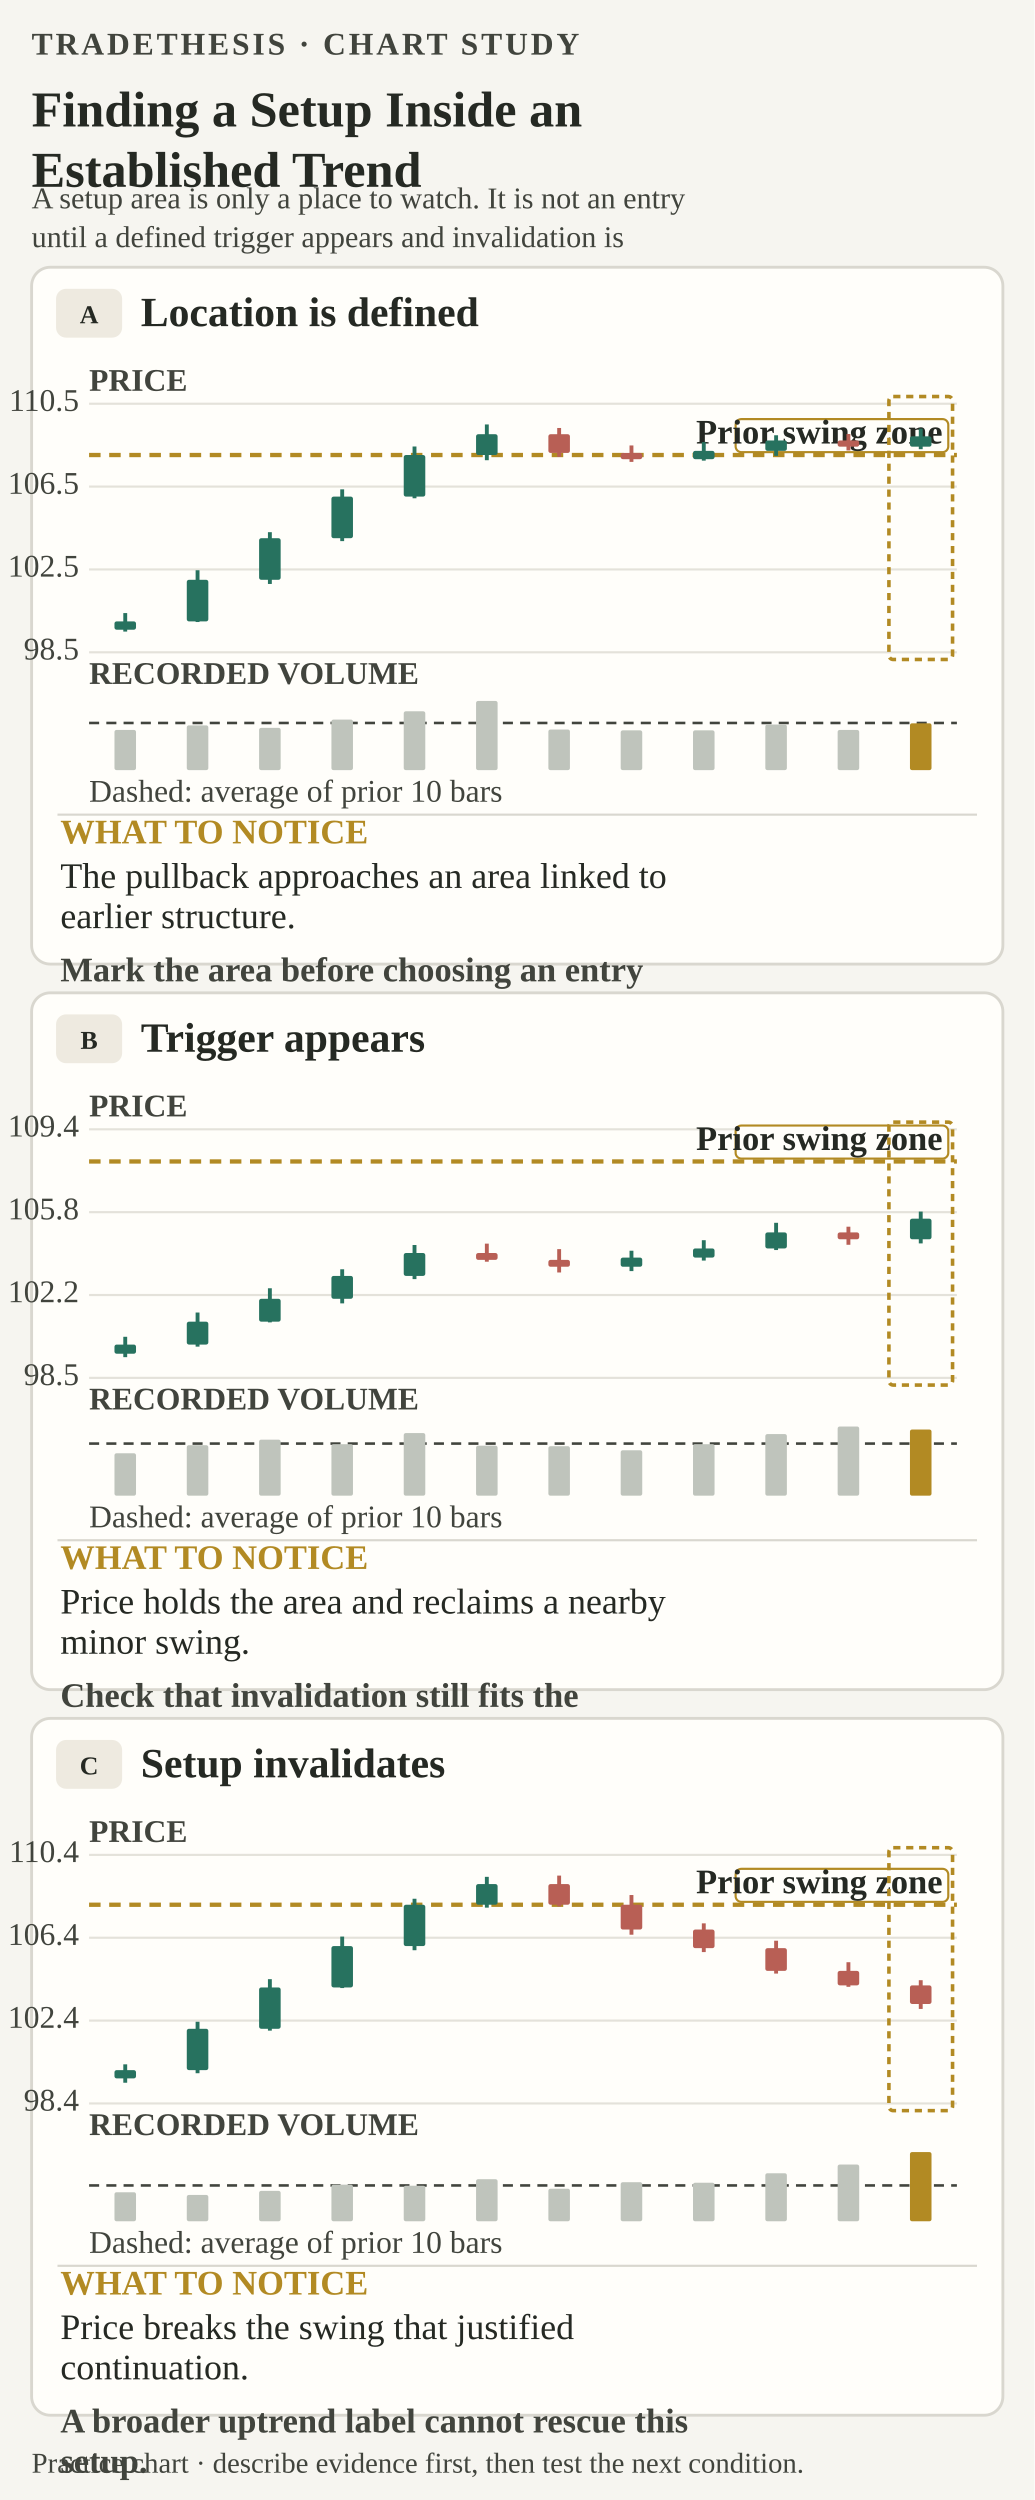
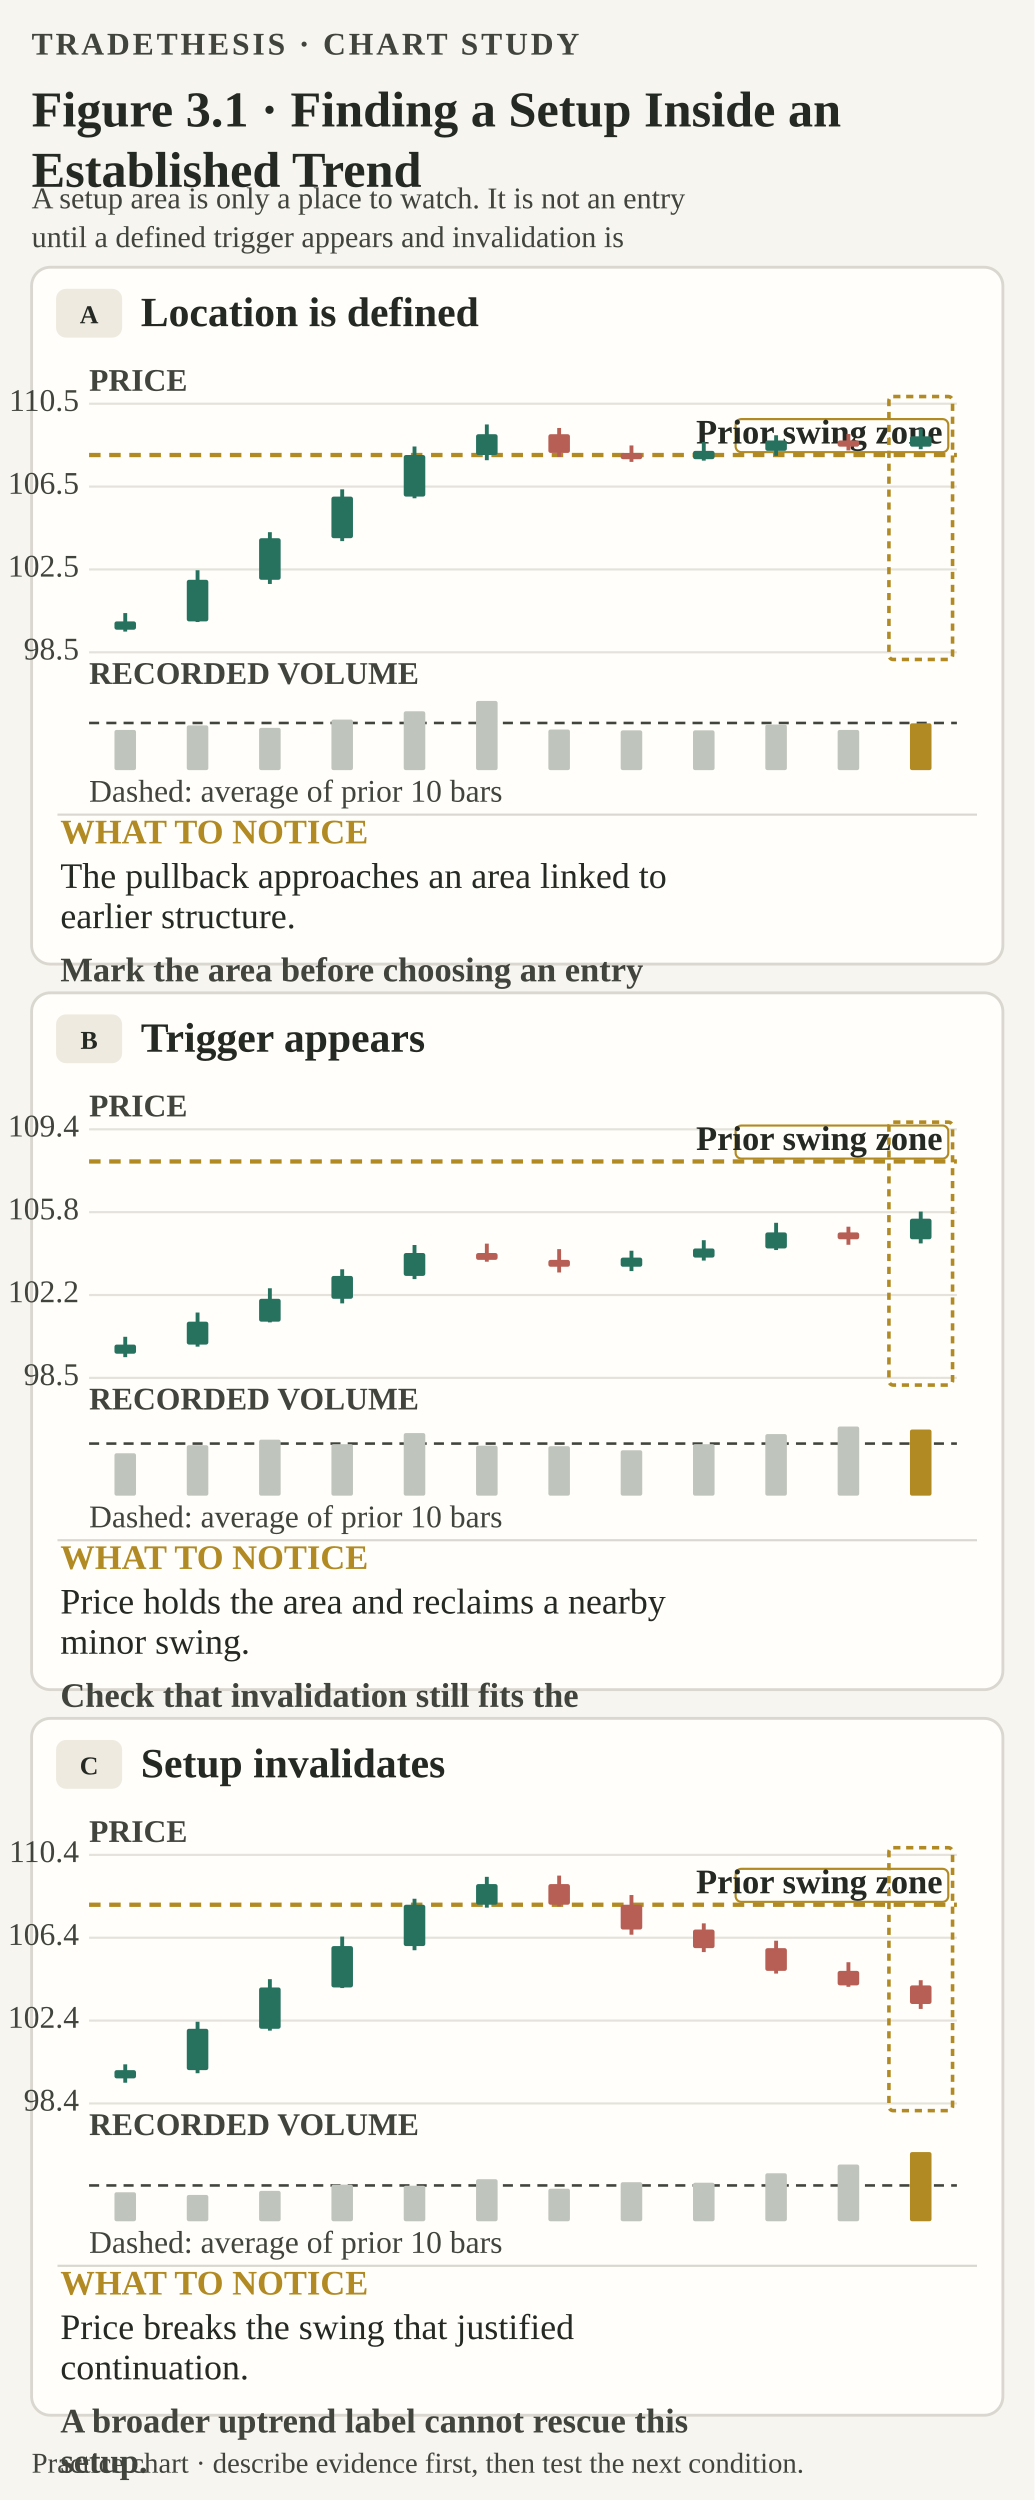
<svg xmlns="http://www.w3.org/2000/svg" width="720" height="1740" viewBox="0 0 720 1740" role="img" aria-labelledby="title desc">
  <rect width="720" height="1740" fill="#f6f5f0" />
  <text x="22" y="38" font-size="22" font-weight="800" letter-spacing="2" fill="#41443d">TRADETHESIS · CHART STUDY</text>
-   <text x="22" y="88" font-size="35" font-weight="850" fill="#252923">Finding a Setup Inside an</text>
+   <text x="22" y="88" font-size="35" font-weight="850" fill="#252923">Figure 3.1 · Finding a Setup Inside an</text>
  <text x="22" y="130" font-size="35" font-weight="850" fill="#252923">Established Trend</text>
  <text x="22" y="145" font-size="21" fill="#41443d">A setup area is only a place to watch. It is not an entry</text>
  <text x="22" y="172" font-size="21" fill="#41443d">until a defined trigger appears and invalidation is</text>
  <rect x="22" y="186" width="676" height="485" rx="13" fill="#fffefa" stroke="#d9d7cf" stroke-width="2" />
  <rect x="39" y="201" width="46" height="34" rx="7" fill="#eeeae0" />
  <text x="62" y="225" text-anchor="middle" font-size="18" font-weight="800" fill="#252923">A</text>
  <text x="98" y="227" font-size="29" font-weight="800" fill="#252923">Location is defined</text>
  <line x1="62" y1="454" x2="666" y2="454" stroke="#e4e2da" stroke-width="1.5" />
  <text x="55" y="459" text-anchor="end" font-size="22" fill="#41443d">98.5</text>
  <line x1="62" y1="396.333" x2="666" y2="396.333" stroke="#e4e2da" stroke-width="1.5" />
  <text x="55" y="401.333" text-anchor="end" font-size="22" fill="#41443d">102.5</text>
  <line x1="62" y1="338.667" x2="666" y2="338.667" stroke="#e4e2da" stroke-width="1.5" />
  <text x="55" y="343.667" text-anchor="end" font-size="22" fill="#41443d">106.5</text>
  <line x1="62" y1="281" x2="666" y2="281" stroke="#e4e2da" stroke-width="1.5" />
  <text x="55" y="286" text-anchor="end" font-size="22" fill="#41443d">110.5</text>
  <text x="62" y="272" font-size="22" font-weight="800" fill="#41443d">PRICE</text>
  <line x1="62" y1="316.694" x2="666" y2="316.694" stroke="#b28a23" stroke-width="3" stroke-dasharray="8 6" />
  <rect x="512" y="291.694" width="148" height="23" rx="4" fill="#fffefa" stroke="#b28a23" stroke-width="1.5" />
  <text x="656" y="308.694" text-anchor="end" font-size="24" font-weight="800" fill="#252923">Prior swing zone</text>
  <line x1="87.167" y1="426.701" x2="87.167" y2="439.583" stroke="#27725f" stroke-width="2.7" />
  <rect x="79.667" y="432.491" width="15" height="5.79" rx="1.5" fill="#27725f" />
  <line x1="137.5" y1="396.883" x2="137.5" y2="432.925" stroke="#27725f" stroke-width="2.7" />
  <rect x="130" y="403.542" width="15" height="28.949" rx="1.5" fill="#27725f" />
  <line x1="187.833" y1="370.395" x2="187.833" y2="406.437" stroke="#27725f" stroke-width="2.7" />
  <rect x="180.333" y="374.593" width="15" height="28.949" rx="1.5" fill="#27725f" />
  <line x1="238.167" y1="340.577" x2="238.167" y2="376.619" stroke="#27725f" stroke-width="2.7" />
  <rect x="230.667" y="345.643" width="15" height="28.949" rx="1.5" fill="#27725f" />
  <line x1="288.5" y1="310.76" x2="288.5" y2="346.801" stroke="#27725f" stroke-width="2.7" />
  <rect x="281" y="316.694" width="15" height="28.949" rx="1.5" fill="#27725f" />
  <line x1="338.833" y1="295.417" x2="338.833" y2="320.313" stroke="#27725f" stroke-width="2.7" />
  <rect x="331.333" y="302.22" width="15" height="14.475" rx="1.5" fill="#27725f" />
  <line x1="389.167" y1="297.877" x2="389.167" y2="317.997" stroke="#b85f55" stroke-width="2.7" />
  <rect x="381.667" y="302.22" width="15" height="13.027" rx="1.5" fill="#b85f55" />
  <line x1="439.5" y1="310.036" x2="439.5" y2="321.471" stroke="#b85f55" stroke-width="2.7" />
  <rect x="432" y="315.247" width="15" height="4.342" rx="1.5" fill="#b85f55" />
  <line x1="489.833" y1="307.72" x2="489.833" y2="320.602" stroke="#27725f" stroke-width="2.7" />
  <rect x="482.333" y="313.799" width="15" height="5.79" rx="1.5" fill="#27725f" />
  <line x1="540.167" y1="302.943" x2="540.167" y2="317.273" stroke="#27725f" stroke-width="2.7" />
  <rect x="532.667" y="306.562" width="15" height="7.237" rx="1.5" fill="#27725f" />
  <line x1="590.5" y1="302.075" x2="590.5" y2="313.51" stroke="#b85f55" stroke-width="2.7" />
  <rect x="583" y="306.562" width="15" height="4.342" rx="1.5" fill="#b85f55" />
  <rect x="618.687" y="276" width="44.293" height="183" fill="none" stroke="#b28a23" stroke-width="2.5" stroke-dasharray="5 4" rx="3" />
  <line x1="640.833" y1="298.312" x2="640.833" y2="312.641" stroke="#27725f" stroke-width="2.7" />
  <rect x="633.333" y="303.667" width="15" height="7.237" rx="1.5" fill="#27725f" />
  <text x="62" y="476" font-size="22" font-weight="800" fill="#41443d">RECORDED VOLUME</text>
  <line x1="62" y1="503.19" x2="666" y2="503.19" stroke="#41443d" stroke-width="1.8" stroke-dasharray="7 5" />
  <rect x="79.667" y="508.034" width="15" height="27.966" fill="#bfc4bc" rx="1.4" />
  <rect x="130" y="504.862" width="15" height="31.138" fill="#bfc4bc" rx="1.4" />
  <rect x="180.333" y="506.592" width="15" height="29.408" fill="#bfc4bc" rx="1.4" />
  <rect x="230.667" y="500.826" width="15" height="35.174" fill="#bfc4bc" rx="1.4" />
  <rect x="281" y="495.06" width="15" height="40.94" fill="#bfc4bc" rx="1.4" />
  <rect x="331.333" y="487.852" width="15" height="48.148" fill="#bfc4bc" rx="1.4" />
  <rect x="381.667" y="507.745" width="15" height="28.255" fill="#bfc4bc" rx="1.4" />
  <rect x="432" y="508.322" width="15" height="27.678" fill="#bfc4bc" rx="1.4" />
  <rect x="482.333" y="508.322" width="15" height="27.678" fill="#bfc4bc" rx="1.4" />
  <rect x="532.667" y="504.286" width="15" height="31.714" fill="#bfc4bc" rx="1.4" />
  <rect x="583" y="508.034" width="15" height="27.966" fill="#bfc4bc" rx="1.4" />
  <rect x="633.333" y="503.421" width="15" height="32.579" fill="#b28a23" rx="1.4" />
  <text x="62" y="558" font-size="22" fill="#41443d">Dashed: average of prior 10 bars</text>
  <line x1="40" y1="567" x2="680" y2="567" stroke="#d9d7cf" stroke-width="1.5" />
  <text x="42" y="587" font-size="24" font-weight="800" fill="#b28a23">WHAT TO NOTICE</text>
  <text x="42" y="618" font-size="25" fill="#252923">The pullback approaches an area linked to</text>
  <text x="42" y="646" font-size="25" fill="#252923">earlier structure.</text>
  <text x="42" y="683" font-size="24" font-weight="700" fill="#41443d">Mark the area before choosing an entry</text>
  <text x="42" y="711" font-size="24" font-weight="700" fill="#41443d">trigger.</text>
  <rect x="22" y="691" width="676" height="485" rx="13" fill="#fffefa" stroke="#d9d7cf" stroke-width="2" />
  <rect x="39" y="706" width="46" height="34" rx="7" fill="#eeeae0" />
  <text x="62" y="730" text-anchor="middle" font-size="18" font-weight="800" fill="#252923">B</text>
  <text x="98" y="732" font-size="29" font-weight="800" fill="#252923">Trigger appears</text>
  <line x1="62" y1="959" x2="666" y2="959" stroke="#e4e2da" stroke-width="1.5" />
  <text x="55" y="964" text-anchor="end" font-size="22" fill="#41443d">98.5</text>
  <line x1="62" y1="901.333" x2="666" y2="901.333" stroke="#e4e2da" stroke-width="1.5" />
  <text x="55" y="906.333" text-anchor="end" font-size="22" fill="#41443d">102.2</text>
  <line x1="62" y1="843.667" x2="666" y2="843.667" stroke="#e4e2da" stroke-width="1.5" />
  <text x="55" y="848.667" text-anchor="end" font-size="22" fill="#41443d">105.8</text>
  <line x1="62" y1="786" x2="666" y2="786" stroke="#e4e2da" stroke-width="1.5" />
  <text x="55" y="791" text-anchor="end" font-size="22" fill="#41443d">109.4</text>
  <text x="62" y="777" font-size="22" font-weight="800" fill="#41443d">PRICE</text>
  <line x1="62" y1="808.382" x2="666" y2="808.382" stroke="#b28a23" stroke-width="3" stroke-dasharray="8 6" />
  <rect x="512" y="783.382" width="148" height="23" rx="4" fill="#fffefa" stroke="#b28a23" stroke-width="1.5" />
  <text x="656" y="800.382" text-anchor="end" font-size="24" font-weight="800" fill="#252923">Prior swing zone</text>
  <line x1="87.167" y1="930.406" x2="87.167" y2="944.583" stroke="#27725f" stroke-width="2.7" />
  <rect x="79.667" y="935.822" width="15" height="6.372" rx="1.5" fill="#27725f" />
  <line x1="137.5" y1="913.52" x2="137.5" y2="937.256" stroke="#27725f" stroke-width="2.7" />
  <rect x="130" y="919.892" width="15" height="15.93" rx="1.5" fill="#27725f" />
  <line x1="187.833" y1="896.634" x2="187.833" y2="920.37" stroke="#27725f" stroke-width="2.7" />
  <rect x="180.333" y="903.962" width="15" height="15.93" rx="1.5" fill="#27725f" />
  <line x1="238.167" y1="883.412" x2="238.167" y2="907.148" stroke="#27725f" stroke-width="2.7" />
  <rect x="230.667" y="888.032" width="15" height="15.93" rx="1.5" fill="#27725f" />
  <line x1="288.5" y1="866.526" x2="288.5" y2="890.262" stroke="#27725f" stroke-width="2.7" />
  <rect x="281" y="872.102" width="15" height="15.93" rx="1.5" fill="#27725f" />
  <line x1="338.833" y1="865.57" x2="338.833" y2="878.155" stroke="#b85f55" stroke-width="2.7" />
  <rect x="331.333" y="872.102" width="15" height="4.779" rx="1.5" fill="#b85f55" />
  <line x1="389.167" y1="869.394" x2="389.167" y2="885.642" stroke="#b85f55" stroke-width="2.7" />
  <rect x="381.667" y="876.881" width="15" height="4.779" rx="1.5" fill="#b85f55" />
  <line x1="439.5" y1="870.509" x2="439.5" y2="884.686" stroke="#27725f" stroke-width="2.7" />
  <rect x="432" y="875.288" width="15" height="6.372" rx="1.5" fill="#27725f" />
  <line x1="489.833" y1="863.181" x2="489.833" y2="877.359" stroke="#27725f" stroke-width="2.7" />
  <rect x="482.333" y="868.916" width="15" height="6.372" rx="1.5" fill="#27725f" />
  <line x1="540.167" y1="851.074" x2="540.167" y2="870.031" stroke="#27725f" stroke-width="2.7" />
  <rect x="532.667" y="857.765" width="15" height="11.151" rx="1.5" fill="#27725f" />
  <line x1="590.5" y1="853.782" x2="590.5" y2="866.367" stroke="#b85f55" stroke-width="2.7" />
  <rect x="583" y="857.765" width="15" height="4.779" rx="1.5" fill="#b85f55" />
  <rect x="618.687" y="781" width="44.293" height="183" fill="none" stroke="#b28a23" stroke-width="2.5" stroke-dasharray="5 4" rx="3" />
  <line x1="640.833" y1="843.268" x2="640.833" y2="865.411" stroke="#27725f" stroke-width="2.7" />
  <rect x="633.333" y="848.207" width="15" height="14.337" rx="1.5" fill="#27725f" />
  <text x="62" y="981" font-size="22" font-weight="800" fill="#41443d">RECORDED VOLUME</text>
  <line x1="62" y1="1004.731" x2="666" y2="1004.731" stroke="#41443d" stroke-width="1.8" stroke-dasharray="7 5" />
  <rect x="79.667" y="1011.479" width="15" height="29.521" fill="#bfc4bc" rx="1.4" />
  <rect x="130" y="1005.855" width="15" height="35.145" fill="#bfc4bc" rx="1.4" />
  <rect x="180.333" y="1001.989" width="15" height="39.011" fill="#bfc4bc" rx="1.4" />
  <rect x="230.667" y="1005.152" width="15" height="35.848" fill="#bfc4bc" rx="1.4" />
  <rect x="281" y="997.421" width="15" height="43.579" fill="#bfc4bc" rx="1.4" />
  <rect x="331.333" y="1006.207" width="15" height="34.793" fill="#bfc4bc" rx="1.4" />
  <rect x="381.667" y="1006.558" width="15" height="34.442" fill="#bfc4bc" rx="1.4" />
  <rect x="432" y="1009.37" width="15" height="31.63" fill="#bfc4bc" rx="1.4" />
  <rect x="482.333" y="1005.152" width="15" height="35.848" fill="#bfc4bc" rx="1.4" />
  <rect x="532.667" y="998.124" width="15" height="42.876" fill="#bfc4bc" rx="1.4" />
  <rect x="583" y="992.852" width="15" height="48.148" fill="#bfc4bc" rx="1.4" />
  <rect x="633.333" y="994.961" width="15" height="46.039" fill="#b28a23" rx="1.4" />
  <text x="62" y="1063" font-size="22" fill="#41443d">Dashed: average of prior 10 bars</text>
  <line x1="40" y1="1072" x2="680" y2="1072" stroke="#d9d7cf" stroke-width="1.5" />
  <text x="42" y="1092" font-size="24" font-weight="800" fill="#b28a23">WHAT TO NOTICE</text>
  <text x="42" y="1123" font-size="25" fill="#252923">Price holds the area and reclaims a nearby</text>
  <text x="42" y="1151" font-size="25" fill="#252923">minor swing.</text>
  <text x="42" y="1188" font-size="24" font-weight="700" fill="#41443d">Check that invalidation still fits the</text>
  <text x="42" y="1216" font-size="24" font-weight="700" fill="#41443d">structure.</text>
  <rect x="22" y="1196" width="676" height="485" rx="13" fill="#fffefa" stroke="#d9d7cf" stroke-width="2" />
  <rect x="39" y="1211" width="46" height="34" rx="7" fill="#eeeae0" />
  <text x="62" y="1235" text-anchor="middle" font-size="18" font-weight="800" fill="#252923">C</text>
  <text x="98" y="1237" font-size="29" font-weight="800" fill="#252923">Setup invalidates</text>
  <line x1="62" y1="1464" x2="666" y2="1464" stroke="#e4e2da" stroke-width="1.5" />
  <text x="55" y="1469" text-anchor="end" font-size="22" fill="#41443d">98.4</text>
  <line x1="62" y1="1406.333" x2="666" y2="1406.333" stroke="#e4e2da" stroke-width="1.5" />
  <text x="55" y="1411.333" text-anchor="end" font-size="22" fill="#41443d">102.4</text>
  <line x1="62" y1="1348.667" x2="666" y2="1348.667" stroke="#e4e2da" stroke-width="1.5" />
  <text x="55" y="1353.667" text-anchor="end" font-size="22" fill="#41443d">106.4</text>
  <line x1="62" y1="1291" x2="666" y2="1291" stroke="#e4e2da" stroke-width="1.5" />
  <text x="55" y="1296" text-anchor="end" font-size="22" fill="#41443d">110.4</text>
  <text x="62" y="1282" font-size="22" font-weight="800" fill="#41443d">PRICE</text>
  <line x1="62" y1="1325.704" x2="666" y2="1325.704" stroke="#b28a23" stroke-width="3" stroke-dasharray="8 6" />
  <rect x="512" y="1300.704" width="148" height="23" rx="4" fill="#fffefa" stroke="#b28a23" stroke-width="1.5" />
  <text x="656" y="1317.704" text-anchor="end" font-size="24" font-weight="800" fill="#252923">Prior swing zone</text>
  <line x1="87.167" y1="1436.778" x2="87.167" y2="1449.583" stroke="#27725f" stroke-width="2.7" />
  <rect x="79.667" y="1440.807" width="15" height="5.755" rx="1.5" fill="#27725f" />
  <line x1="137.5" y1="1407.139" x2="137.5" y2="1442.965" stroke="#27725f" stroke-width="2.7" />
  <rect x="130" y="1412.031" width="15" height="28.776" rx="1.5" fill="#27725f" />
  <line x1="187.833" y1="1377.5" x2="187.833" y2="1413.326" stroke="#27725f" stroke-width="2.7" />
  <rect x="180.333" y="1383.255" width="15" height="28.776" rx="1.5" fill="#27725f" />
  <line x1="238.167" y1="1347.861" x2="238.167" y2="1383.687" stroke="#27725f" stroke-width="2.7" />
  <rect x="230.667" y="1354.479" width="15" height="28.776" rx="1.5" fill="#27725f" />
  <line x1="288.5" y1="1321.531" x2="288.5" y2="1357.357" stroke="#27725f" stroke-width="2.7" />
  <rect x="281" y="1325.704" width="15" height="28.776" rx="1.5" fill="#27725f" />
  <line x1="338.833" y1="1306.28" x2="338.833" y2="1327.718" stroke="#27725f" stroke-width="2.7" />
  <rect x="331.333" y="1311.316" width="15" height="14.388" rx="1.5" fill="#27725f" />
  <line x1="389.167" y1="1305.417" x2="389.167" y2="1326.855" stroke="#b85f55" stroke-width="2.7" />
  <rect x="381.667" y="1311.316" width="15" height="14.388" rx="1.5" fill="#b85f55" />
  <line x1="439.5" y1="1318.941" x2="439.5" y2="1346.566" stroke="#b85f55" stroke-width="2.7" />
  <rect x="432" y="1325.704" width="15" height="17.265" rx="1.5" fill="#b85f55" />
  <line x1="489.833" y1="1338.653" x2="489.833" y2="1358.652" stroke="#b85f55" stroke-width="2.7" />
  <rect x="482.333" y="1342.969" width="15" height="12.949" rx="1.5" fill="#b85f55" />
  <line x1="540.167" y1="1350.739" x2="540.167" y2="1373.615" stroke="#b85f55" stroke-width="2.7" />
  <rect x="532.667" y="1355.918" width="15" height="15.827" rx="1.5" fill="#b85f55" />
  <line x1="590.5" y1="1365.702" x2="590.5" y2="1382.824" stroke="#b85f55" stroke-width="2.7" />
  <rect x="583" y="1371.745" width="15" height="10.072" rx="1.5" fill="#b85f55" />
  <rect x="618.687" y="1286" width="44.293" height="183" fill="none" stroke="#b28a23" stroke-width="2.5" stroke-dasharray="5 4" rx="3" />
  <line x1="640.833" y1="1378.219" x2="640.833" y2="1398.219" stroke="#b85f55" stroke-width="2.7" />
  <rect x="633.333" y="1381.816" width="15" height="12.949" rx="1.5" fill="#b85f55" />
  <text x="62" y="1486" font-size="22" font-weight="800" fill="#41443d">RECORDED VOLUME</text>
  <line x1="62" y1="1521.076" x2="666" y2="1521.076" stroke="#41443d" stroke-width="1.8" stroke-dasharray="7 5" />
  <rect x="79.667" y="1525.797" width="15" height="20.203" fill="#bfc4bc" rx="1.4" />
  <rect x="130" y="1527.685" width="15" height="18.315" fill="#bfc4bc" rx="1.4" />
  <rect x="180.333" y="1524.853" width="15" height="21.147" fill="#bfc4bc" rx="1.4" />
  <rect x="230.667" y="1520.51" width="15" height="25.49" fill="#bfc4bc" rx="1.4" />
  <rect x="281" y="1521.265" width="15" height="24.735" fill="#bfc4bc" rx="1.4" />
  <rect x="331.333" y="1516.733" width="15" height="29.267" fill="#bfc4bc" rx="1.4" />
  <rect x="381.667" y="1523.342" width="15" height="22.658" fill="#bfc4bc" rx="1.4" />
  <rect x="432" y="1518.81" width="15" height="27.19" fill="#bfc4bc" rx="1.4" />
  <rect x="482.333" y="1519.188" width="15" height="26.812" fill="#bfc4bc" rx="1.4" />
  <rect x="532.667" y="1512.58" width="15" height="33.42" fill="#bfc4bc" rx="1.4" />
  <rect x="583" y="1506.537" width="15" height="39.463" fill="#bfc4bc" rx="1.4" />
  <rect x="633.333" y="1497.852" width="15" height="48.148" fill="#b28a23" rx="1.4" />
  <text x="62" y="1568" font-size="22" fill="#41443d">Dashed: average of prior 10 bars</text>
  <line x1="40" y1="1577" x2="680" y2="1577" stroke="#d9d7cf" stroke-width="1.5" />
  <text x="42" y="1597" font-size="24" font-weight="800" fill="#b28a23">WHAT TO NOTICE</text>
  <text x="42" y="1628" font-size="25" fill="#252923">Price breaks the swing that justified</text>
  <text x="42" y="1656" font-size="25" fill="#252923">continuation.</text>
  <text x="42" y="1693" font-size="24" font-weight="700" fill="#41443d">A broader uptrend label cannot rescue this</text>
  <text x="42" y="1721" font-size="24" font-weight="700" fill="#41443d">setup.</text>
  <text x="22" y="1721" font-size="20" fill="#41443d">Practice chart · describe evidence first, then test the next condition.</text>
</svg>
